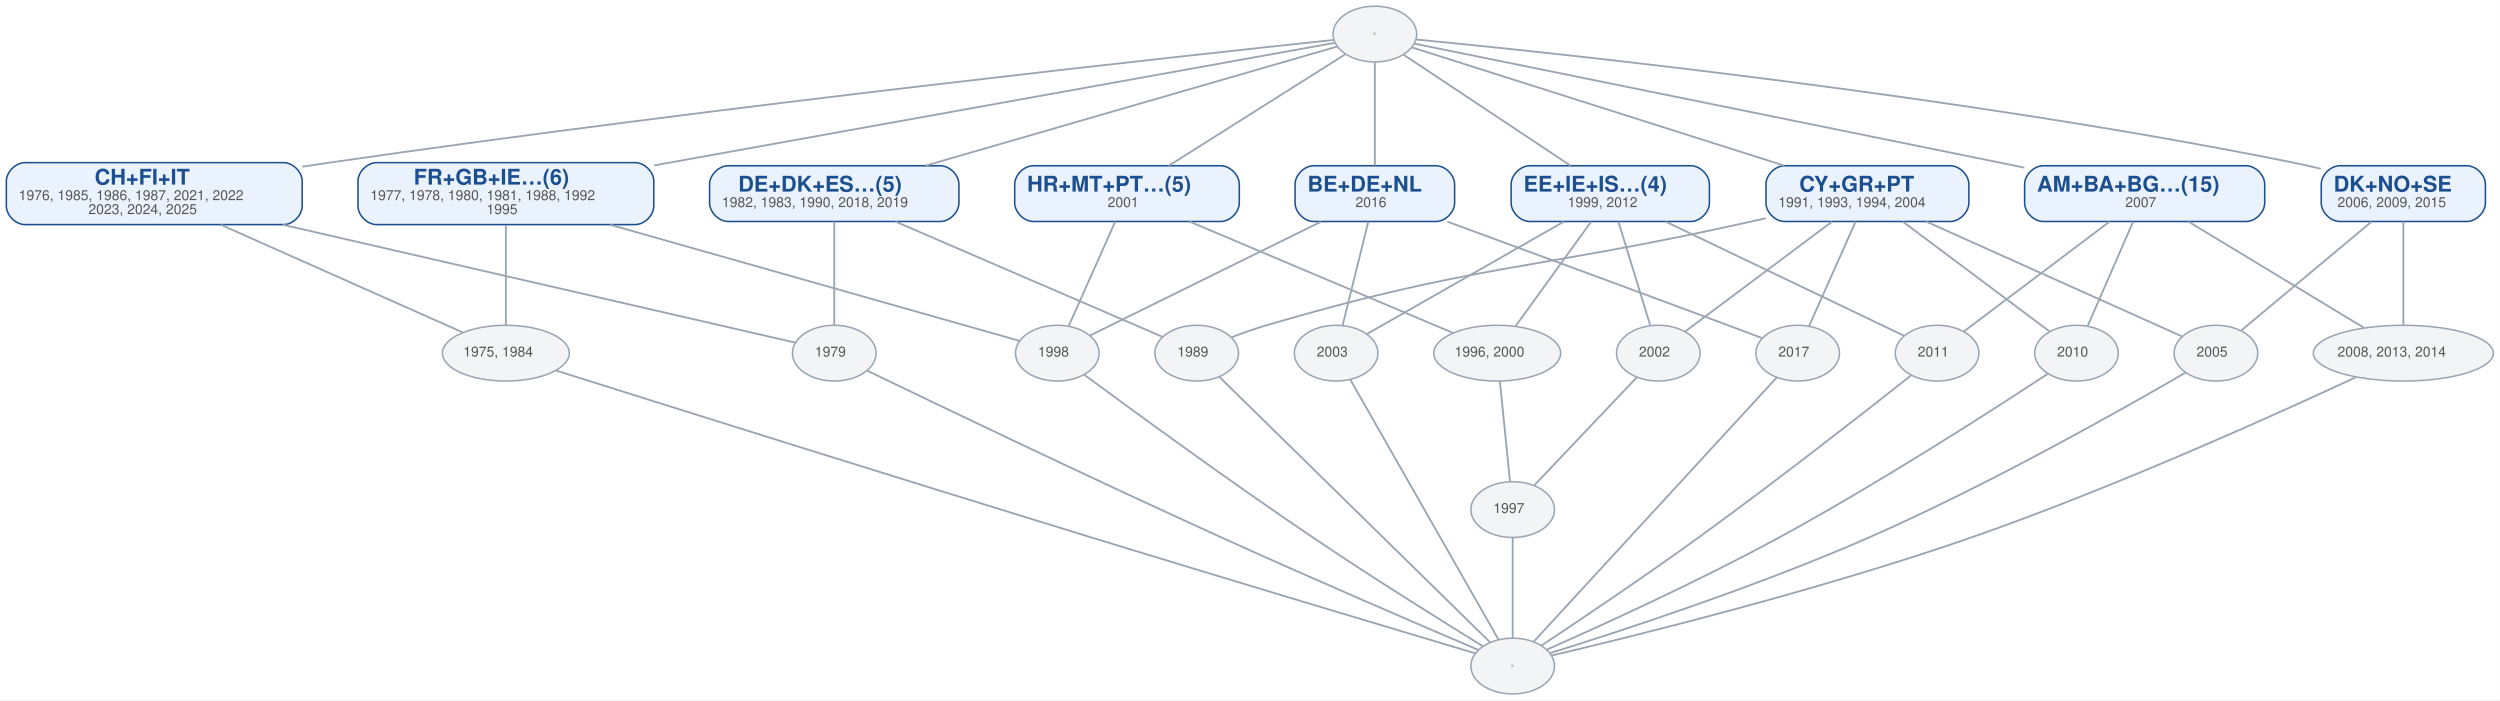
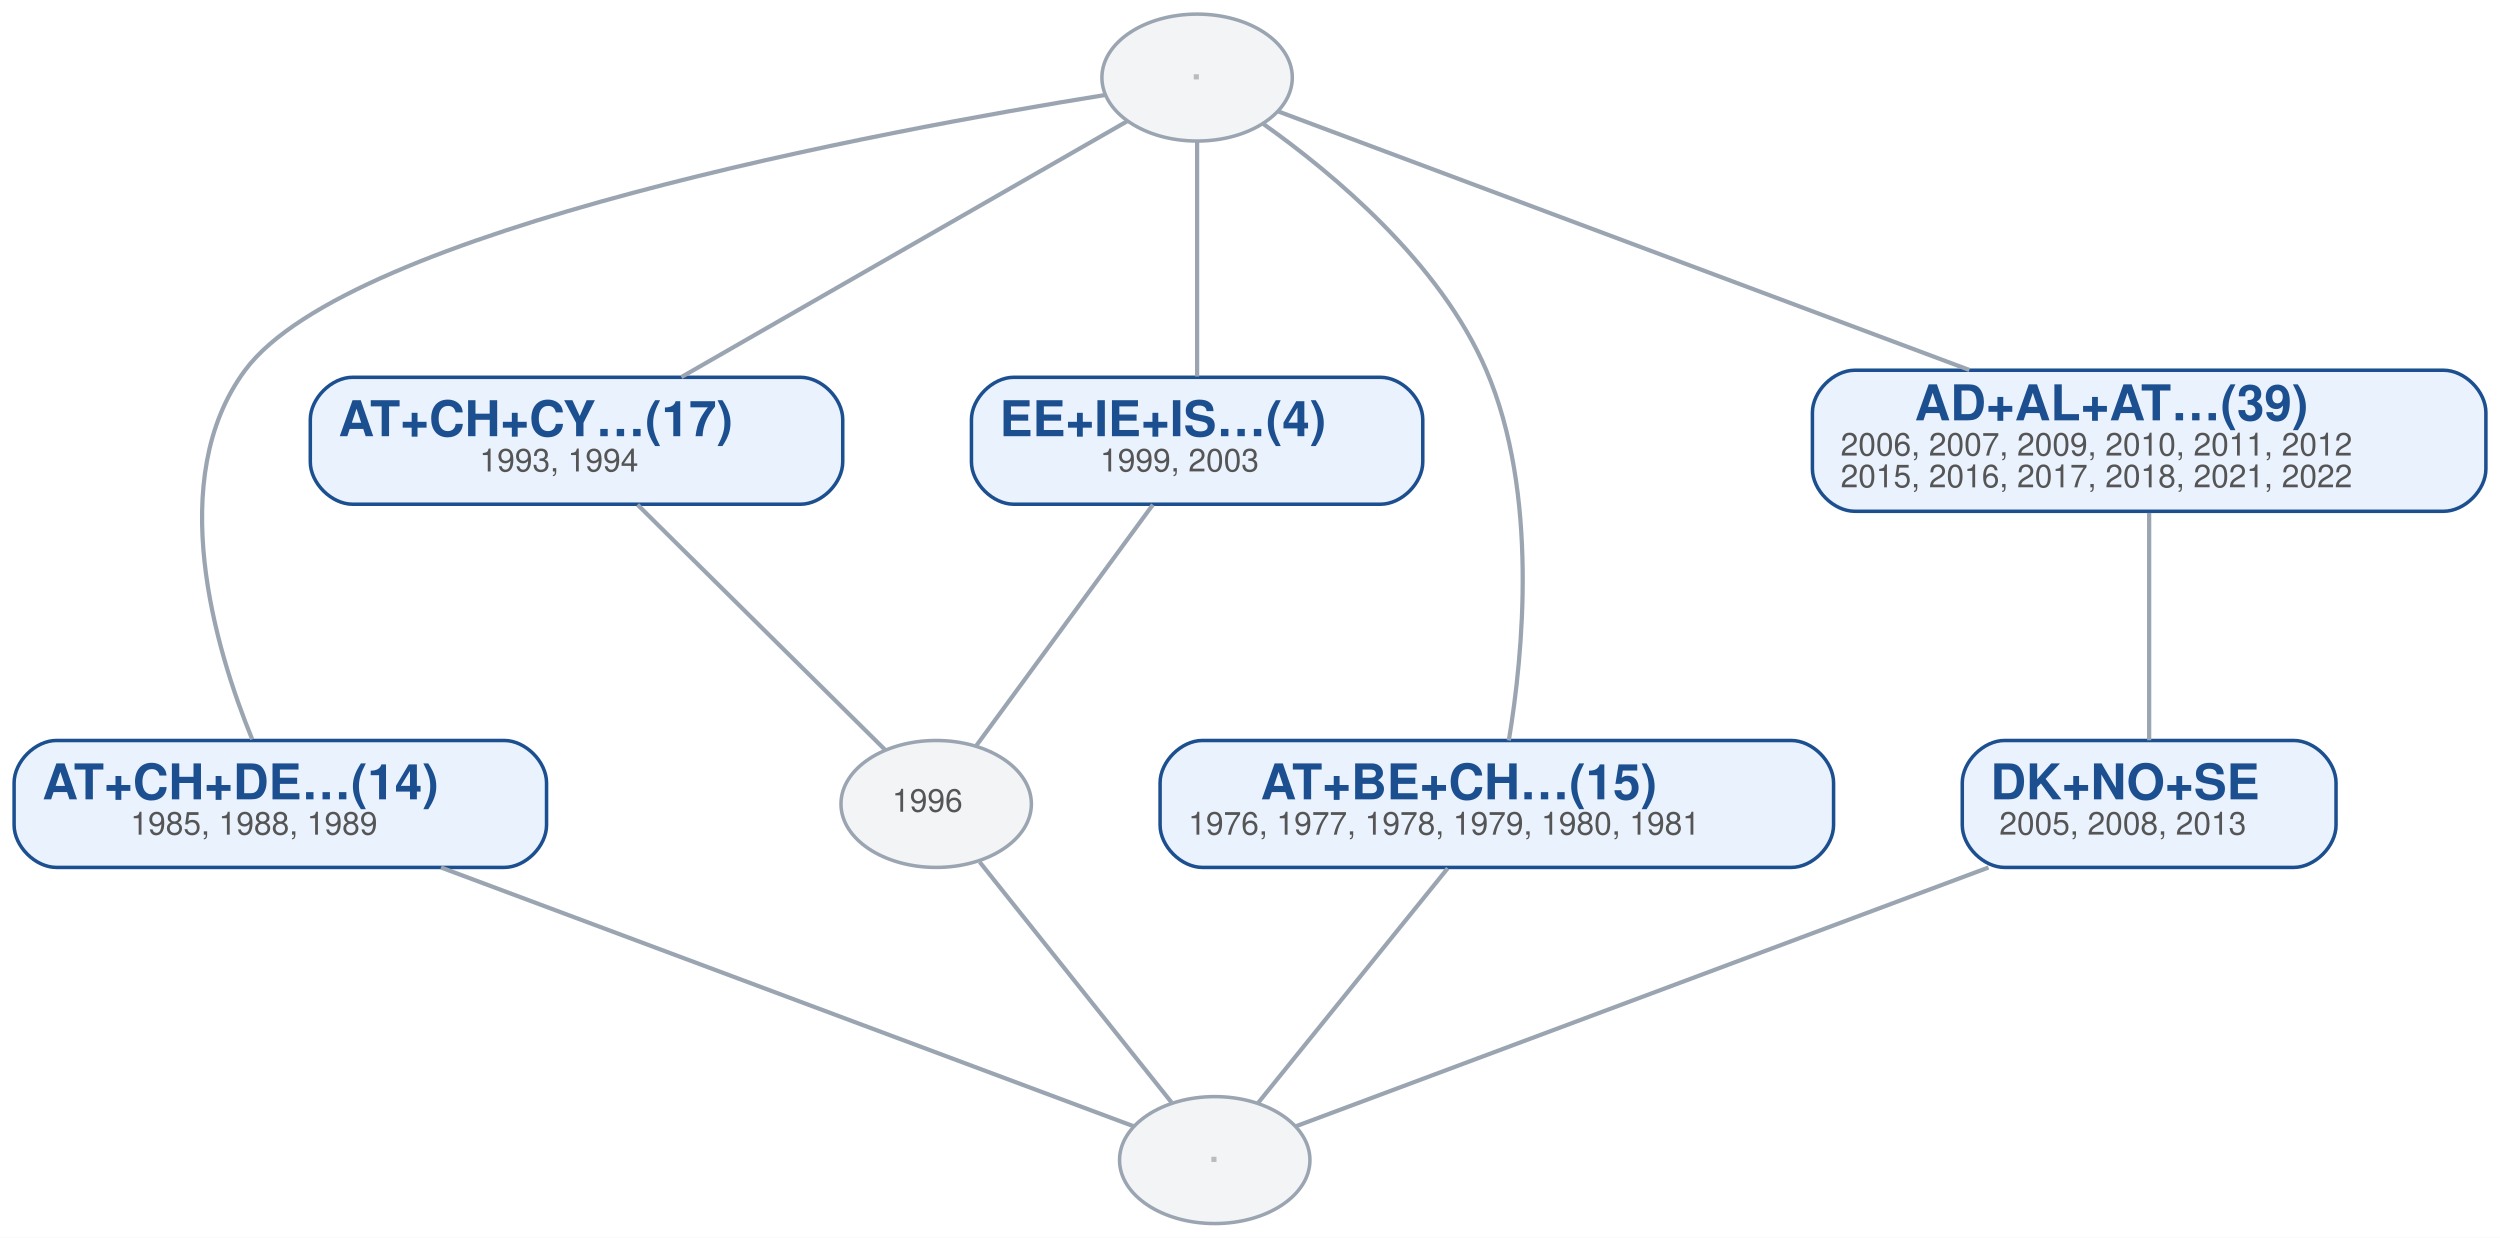
- <svg xmlns="http://www.w3.org/2000/svg" width="1614pt" height="452pt" viewBox="0.00 0.00 1613.81 452.00">
-   <g id="graph0" class="graph" transform="scale(1 1) rotate(0) translate(4 448)">
-     <polygon fill="white" stroke="transparent" points="-4,4 -4,-448 1609.81,-448 1609.81,4 -4,4" />
+ <svg xmlns="http://www.w3.org/2000/svg" width="709pt" height="351pt" viewBox="0.00 0.00 709.00 351.00">
+   <g id="graph0" class="graph" transform="scale(1 1) rotate(0) translate(4 347)">
+     <polygon fill="white" stroke="transparent" points="-4,4 -4,-347 705,-347 705,4 -4,4" />
    <g id="node1" class="node">
-       <ellipse fill="#f3f4f6" stroke="#9aa5b1" cx="972.5" cy="-18" rx="27" ry="18" />
-       <text text-anchor="start" x="970" y="-14.3" font-family="Helvetica,sans-Serif" font-size="14.00" fill="#bbbbbb">·</text>
+       <ellipse fill="#f3f4f6" stroke="#9aa5b1" cx="340.5" cy="-18" rx="27" ry="18" />
+       <text text-anchor="start" x="338" y="-14.3" font-family="Helvetica,sans-Serif" font-size="14.00" fill="#bbbbbb">·</text>
    </g>
    <g id="node2" class="node">
-       <ellipse fill="#f3f4f6" stroke="#9aa5b1" cx="534.5" cy="-220" rx="27" ry="18" />
-       <text text-anchor="start" x="522" y="-217.8" font-family="Helvetica,sans-Serif" font-size="9.00" fill="#555555">1979</text>
+       <ellipse fill="#f3f4f6" stroke="#9aa5b1" cx="261.5" cy="-119" rx="27" ry="18" />
+       <text text-anchor="start" x="249" y="-116.8" font-family="Helvetica,sans-Serif" font-size="9.00" fill="#555555">1996</text>
    </g>
    <g id="edge1" class="edge">
-       <path fill="none" stroke="#9aa5b1" stroke-width="1.2" d="M555.8,-208.68C598.83,-187.9 699.28,-139.69 784.5,-101 844.16,-73.92 915.18,-43.4 950.41,-28.38" />
+       <path fill="none" stroke="#9aa5b1" stroke-width="1.2" d="M273.84,-102.53C288.69,-83.93 313.44,-52.91 328.24,-34.36" />
    </g>
    <g id="node3" class="node">
-       <ellipse fill="#f3f4f6" stroke="#9aa5b1" cx="768.5" cy="-220" rx="27" ry="18" />
-       <text text-anchor="start" x="756" y="-217.8" font-family="Helvetica,sans-Serif" font-size="9.00" fill="#555555">1989</text>
+       <path fill="#eaf2fd" stroke="#1c4f8f" d="M139,-137C139,-137 12,-137 12,-137 6,-137 0,-131 0,-125 0,-125 0,-113 0,-113 0,-107 6,-101 12,-101 12,-101 139,-101 139,-101 145,-101 151,-107 151,-113 151,-113 151,-125 151,-125 151,-131 145,-137 139,-137" />
+       <text text-anchor="start" x="8" y="-120.3" font-family="Helvetica,sans-Serif" font-weight="bold" font-size="14.00" fill="#1c4f8f">AT+CH+DE…(14)</text>
+       <text text-anchor="start" x="33" y="-110.3" font-family="Helvetica,sans-Serif" font-size="9.00" fill="#555555">1985, 1988, 1989</text>
    </g>
    <g id="edge2" class="edge">
-       <path fill="none" stroke="#9aa5b1" stroke-width="1.2" d="M783.17,-204.62C820.81,-167.71 920.47,-70.01 957.96,-33.25" />
+       <path fill="none" stroke="#9aa5b1" stroke-width="1.2" d="M121.06,-100.98C178.18,-79.64 273.9,-43.88 317.55,-27.57" />
    </g>
    <g id="node4" class="node">
-       <ellipse fill="#f3f4f6" stroke="#9aa5b1" cx="972.5" cy="-119" rx="27" ry="18" />
-       <text text-anchor="start" x="960" y="-116.8" font-family="Helvetica,sans-Serif" font-size="9.00" fill="#555555">1997</text>
+       <path fill="#eaf2fd" stroke="#1c4f8f" d="M223,-240C223,-240 96,-240 96,-240 90,-240 84,-234 84,-228 84,-228 84,-216 84,-216 84,-210 90,-204 96,-204 96,-204 223,-204 223,-204 229,-204 235,-210 235,-216 235,-216 235,-228 235,-228 235,-234 229,-240 223,-240" />
+       <text text-anchor="start" x="92" y="-223.3" font-family="Helvetica,sans-Serif" font-weight="bold" font-size="14.00" fill="#1c4f8f">AT+CH+CY…(17)</text>
+       <text text-anchor="start" x="132" y="-213.3" font-family="Helvetica,sans-Serif" font-size="9.00" fill="#555555">1993, 1994</text>
+     </g>
+     <g id="edge5" class="edge">
+       <path fill="none" stroke="#9aa5b1" stroke-width="1.2" d="M176.8,-203.87C196.58,-184.28 228.6,-152.58 247.09,-134.27" />
+     </g>
+     <g id="node5" class="node">
+       <path fill="#eaf2fd" stroke="#1c4f8f" d="M387.5,-240C387.5,-240 283.5,-240 283.5,-240 277.5,-240 271.5,-234 271.5,-228 271.5,-228 271.5,-216 271.5,-216 271.5,-210 277.5,-204 283.5,-204 283.5,-204 387.5,-204 387.5,-204 393.5,-204 399.5,-210 399.5,-216 399.5,-216 399.5,-228 399.5,-228 399.5,-234 393.5,-240 387.5,-240" />
+       <text text-anchor="start" x="279.5" y="-223.3" font-family="Helvetica,sans-Serif" font-weight="bold" font-size="14.00" fill="#1c4f8f">EE+IE+IS…(4)</text>
+       <text text-anchor="start" x="308" y="-213.3" font-family="Helvetica,sans-Serif" font-size="9.00" fill="#555555">1999, 2003</text>
+     </g>
+     <g id="edge6" class="edge">
+       <path fill="none" stroke="#9aa5b1" stroke-width="1.2" d="M322.95,-203.87C308.93,-184.73 286.43,-154.03 272.9,-135.56" />
+     </g>
+     <g id="node6" class="node">
+       <path fill="#eaf2fd" stroke="#1c4f8f" d="M646.5,-137C646.5,-137 564.5,-137 564.5,-137 558.5,-137 552.5,-131 552.5,-125 552.5,-125 552.5,-113 552.5,-113 552.5,-107 558.5,-101 564.5,-101 564.5,-101 646.5,-101 646.5,-101 652.5,-101 658.5,-107 658.5,-113 658.5,-113 658.5,-125 658.5,-125 658.5,-131 652.5,-137 646.5,-137" />
+       <text text-anchor="start" x="560.5" y="-120.3" font-family="Helvetica,sans-Serif" font-weight="bold" font-size="14.00" fill="#1c4f8f">DK+NO+SE</text>
+       <text text-anchor="start" x="563" y="-110.3" font-family="Helvetica,sans-Serif" font-size="9.00" fill="#555555">2005, 2008, 2013</text>
    </g>
    <g id="edge3" class="edge">
-       <path fill="none" stroke="#9aa5b1" stroke-width="1.2" d="M972.5,-100.76C972.5,-82.58 972.5,-54.14 972.5,-36.05" />
+       <path fill="none" stroke="#9aa5b1" stroke-width="1.2" d="M559.94,-100.98C502.82,-79.64 407.1,-43.88 363.45,-27.57" />
    </g>
-     <g id="node5" class="node">
-       <ellipse fill="#f3f4f6" stroke="#9aa5b1" cx="678.5" cy="-220" rx="27" ry="18" />
-       <text text-anchor="start" x="666" y="-217.8" font-family="Helvetica,sans-Serif" font-size="9.00" fill="#555555">1998</text>
+     <g id="node7" class="node">
+       <path fill="#eaf2fd" stroke="#1c4f8f" d="M504,-137C504,-137 337,-137 337,-137 331,-137 325,-131 325,-125 325,-125 325,-113 325,-113 325,-107 331,-101 337,-101 337,-101 504,-101 504,-101 510,-101 516,-107 516,-113 516,-113 516,-125 516,-125 516,-131 510,-137 504,-137" />
+       <text text-anchor="start" x="353.5" y="-120.3" font-family="Helvetica,sans-Serif" font-weight="bold" font-size="14.00" fill="#1c4f8f">AT+BE+CH…(15)</text>
+       <text text-anchor="start" x="333" y="-110.3" font-family="Helvetica,sans-Serif" font-size="9.00" fill="#555555">1976, 1977, 1978, 1979, 1980, 1981</text>
    </g>
    <g id="edge4" class="edge">
-       <path fill="none" stroke="#9aa5b1" stroke-width="1.2" d="M696.1,-205.93C726.03,-183.82 788.91,-137.83 843.5,-101 881.78,-75.17 927.62,-46.57 953.05,-30.9" />
-     </g>
-     <g id="node6" class="node">
-       <ellipse fill="#f3f4f6" stroke="#9aa5b1" cx="858.5" cy="-220" rx="27" ry="18" />
-       <text text-anchor="start" x="846" y="-217.8" font-family="Helvetica,sans-Serif" font-size="9.00" fill="#555555">2003</text>
-     </g>
-     <g id="edge5" class="edge">
-       <path fill="none" stroke="#9aa5b1" stroke-width="1.2" d="M867.64,-202.97C888.98,-165.52 941.93,-72.63 963.32,-35.11" />
-     </g>
-     <g id="node7" class="node">
-       <ellipse fill="#f3f4f6" stroke="#9aa5b1" cx="1426.5" cy="-220" rx="27" ry="18" />
-       <text text-anchor="start" x="1414" y="-217.8" font-family="Helvetica,sans-Serif" font-size="9.00" fill="#555555">2005</text>
-     </g>
-     <g id="edge6" class="edge">
-       <path fill="none" stroke="#9aa5b1" stroke-width="1.2" d="M1406.89,-207.45C1368.5,-185.11 1280.38,-135.19 1202.5,-101 1129.33,-68.88 1039.21,-39.6 996.78,-26.4" />
+       <path fill="none" stroke="#9aa5b1" stroke-width="1.2" d="M406.57,-100.76C391.34,-81.92 367.21,-52.05 352.7,-34.1" />
    </g>
    <g id="node8" class="node">
-       <ellipse fill="#f3f4f6" stroke="#9aa5b1" cx="1336.5" cy="-220" rx="27" ry="18" />
-       <text text-anchor="start" x="1324" y="-217.8" font-family="Helvetica,sans-Serif" font-size="9.00" fill="#555555">2010</text>
+       <path fill="#eaf2fd" stroke="#1c4f8f" d="M689,-242C689,-242 522,-242 522,-242 516,-242 510,-236 510,-230 510,-230 510,-214 510,-214 510,-208 516,-202 522,-202 522,-202 689,-202 689,-202 695,-202 701,-208 701,-214 701,-214 701,-230 701,-230 701,-236 695,-242 689,-242" />
+       <text text-anchor="start" x="539" y="-227.8" font-family="Helvetica,sans-Serif" font-weight="bold" font-size="14.00" fill="#1c4f8f">AD+AL+AT…(39)</text>
+       <text text-anchor="start" x="518" y="-217.8" font-family="Helvetica,sans-Serif" font-size="9.00" fill="#555555">2006, 2007, 2009, 2010, 2011, 2012</text>
+       <text text-anchor="start" x="518" y="-208.8" font-family="Helvetica,sans-Serif" font-size="9.00" fill="#555555">2015, 2016, 2017, 2018, 2021, 2022</text>
+     </g>
+     <g id="edge10" class="edge">
+       <path fill="none" stroke="#9aa5b1" stroke-width="1.2" d="M605.5,-201.53C605.5,-182.84 605.5,-154.9 605.5,-137.06" />
+     </g>
+     <g id="node9" class="node">
+       <ellipse fill="#f3f4f6" stroke="#9aa5b1" cx="335.5" cy="-325" rx="27" ry="18" />
+       <text text-anchor="start" x="333" y="-321.3" font-family="Helvetica,sans-Serif" font-size="14.00" fill="#bbbbbb">·</text>
    </g>
    <g id="edge7" class="edge">
-       <path fill="none" stroke="#9aa5b1" stroke-width="1.2" d="M1318.08,-206.77C1284.33,-184.56 1209.98,-136.6 1144.5,-101 1091.9,-72.4 1027.7,-43.25 994.59,-28.63" />
-     </g>
-     <g id="node9" class="node">
-       <ellipse fill="#f3f4f6" stroke="#9aa5b1" cx="1246.5" cy="-220" rx="27" ry="18" />
-       <text text-anchor="start" x="1234" y="-217.8" font-family="Helvetica,sans-Serif" font-size="9.00" fill="#555555">2011</text>
+       <path fill="none" stroke="#9aa5b1" stroke-width="1.2" d="M309.38,-320.05C247.54,-310.1 95.11,-281.94 65.5,-242 42.59,-211.1 57.08,-162.91 67.53,-137.32" />
    </g>
    <g id="edge8" class="edge">
-       <path fill="none" stroke="#9aa5b1" stroke-width="1.2" d="M1229.64,-205.6C1201.55,-183.38 1143.25,-137.74 1092.5,-101 1057.14,-75.4 1014.77,-46.95 991.01,-31.2" />
-     </g>
-     <g id="node10" class="node">
-       <ellipse fill="#f3f4f6" stroke="#9aa5b1" cx="1156.5" cy="-220" rx="27" ry="18" />
-       <text text-anchor="start" x="1144" y="-217.8" font-family="Helvetica,sans-Serif" font-size="9.00" fill="#555555">2017</text>
+       <path fill="none" stroke="#9aa5b1" stroke-width="1.2" d="M315.65,-312.61C284.82,-294.91 225.22,-260.71 189.23,-240.06" />
    </g>
    <g id="edge9" class="edge">
-       <path fill="none" stroke="#9aa5b1" stroke-width="1.2" d="M1142.97,-204.29C1108.94,-167.31 1020.1,-70.74 986.05,-33.73" />
-     </g>
-     <g id="node11" class="node">
-       <ellipse fill="#f3f4f6" stroke="#9aa5b1" cx="322.5" cy="-220" rx="40.98" ry="18" />
-       <text text-anchor="start" x="295" y="-217.8" font-family="Helvetica,sans-Serif" font-size="9.00" fill="#555555">1975, 1984</text>
-     </g>
-     <g id="edge10" class="edge">
-       <path fill="none" stroke="#9aa5b1" stroke-width="1.2" d="M354.83,-208.79C420.1,-188.2 572.34,-140.32 700.5,-101 791.74,-73.01 900.45,-40.48 948.09,-26.27" />
-     </g>
-     <g id="node12" class="node">
-       <ellipse fill="#f3f4f6" stroke="#9aa5b1" cx="1066.5" cy="-220" rx="27" ry="18" />
-       <text text-anchor="start" x="1054" y="-217.8" font-family="Helvetica,sans-Serif" font-size="9.00" fill="#555555">2002</text>
-     </g>
-     <g id="edge16" class="edge">
-       <path fill="none" stroke="#9aa5b1" stroke-width="1.2" d="M1052.63,-204.39C1034.86,-185.67 1004.23,-153.41 986.43,-134.67" />
-     </g>
-     <g id="node13" class="node">
-       <ellipse fill="#f3f4f6" stroke="#9aa5b1" cx="962.5" cy="-220" rx="40.98" ry="18" />
-       <text text-anchor="start" x="935" y="-217.8" font-family="Helvetica,sans-Serif" font-size="9.00" fill="#555555">1996, 2000</text>
-     </g>
-     <g id="edge17" class="edge">
-       <path fill="none" stroke="#9aa5b1" stroke-width="1.2" d="M964.24,-201.76C966.08,-183.58 968.95,-155.14 970.78,-137.05" />
-     </g>
-     <g id="node14" class="node">
-       <ellipse fill="#f3f4f6" stroke="#9aa5b1" cx="1547.5" cy="-220" rx="58.13" ry="18" />
-       <text text-anchor="start" x="1505" y="-217.8" font-family="Helvetica,sans-Serif" font-size="9.00" fill="#555555">2008, 2013, 2014</text>
+       <path fill="none" stroke="#9aa5b1" stroke-width="1.2" d="M335.5,-306.87C335.5,-288.29 335.5,-258.82 335.5,-240.22" />
    </g>
    <g id="edge11" class="edge">
-       <path fill="none" stroke="#9aa5b1" stroke-width="1.2" d="M1517.05,-204.57C1466.3,-180.89 1360.88,-133.18 1268.5,-101 1170.05,-66.71 1049.34,-36.97 997.79,-24.83" />
-     </g>
-     <g id="node15" class="node">
-       <path fill="#eaf2fd" stroke="#1c4f8f" d="M923,-341C923,-341 844,-341 844,-341 838,-341 832,-335 832,-329 832,-329 832,-317 832,-317 832,-311 838,-305 844,-305 844,-305 923,-305 923,-305 929,-305 935,-311 935,-317 935,-317 935,-329 935,-329 935,-335 929,-341 923,-341" />
-       <text text-anchor="start" x="840" y="-324.3" font-family="Helvetica,sans-Serif" font-weight="bold" font-size="14.00" fill="#1c4f8f">BE+DE+NL</text>
-       <text text-anchor="start" x="871" y="-314.3" font-family="Helvetica,sans-Serif" font-size="9.00" fill="#555555">2016</text>
-     </g>
-     <g id="edge18" class="edge">
-       <path fill="none" stroke="#9aa5b1" stroke-width="1.2" d="M848.72,-304.87C806,-283.82 734.86,-248.77 699.62,-231.41" />
-     </g>
-     <g id="edge21" class="edge">
-       <path fill="none" stroke="#9aa5b1" stroke-width="1.2" d="M879.26,-304.87C874.63,-286.18 867.28,-256.47 862.68,-237.88" />
-     </g>
-     <g id="edge29" class="edge">
-       <path fill="none" stroke="#9aa5b1" stroke-width="1.2" d="M930.26,-304.9C976.38,-288 1048.86,-261.37 1111.5,-238 1118.7,-235.31 1126.53,-232.36 1133.62,-229.68" />
-     </g>
-     <g id="node16" class="node">
-       <path fill="#eaf2fd" stroke="#1c4f8f" d="M784,-341C784,-341 663,-341 663,-341 657,-341 651,-335 651,-329 651,-329 651,-317 651,-317 651,-311 657,-305 663,-305 663,-305 784,-305 784,-305 790,-305 796,-311 796,-317 796,-317 796,-329 796,-329 796,-335 790,-341 784,-341" />
-       <text text-anchor="start" x="659" y="-324.3" font-family="Helvetica,sans-Serif" font-weight="bold" font-size="14.00" fill="#1c4f8f">HR+MT+PT…(5)</text>
-       <text text-anchor="start" x="711" y="-314.3" font-family="Helvetica,sans-Serif" font-size="9.00" fill="#555555">2001</text>
-     </g>
-     <g id="edge19" class="edge">
-       <path fill="none" stroke="#9aa5b1" stroke-width="1.2" d="M715.87,-304.87C707.49,-286.07 694.14,-256.11 685.87,-237.55" />
-     </g>
-     <g id="edge35" class="edge">
-       <path fill="none" stroke="#9aa5b1" stroke-width="1.2" d="M763.77,-304.98C812.06,-284.57 891.77,-250.89 934.07,-233.01" />
-     </g>
-     <g id="node17" class="node">
-       <path fill="#eaf2fd" stroke="#1c4f8f" d="M1446,-341C1446,-341 1315,-341 1315,-341 1309,-341 1303,-335 1303,-329 1303,-329 1303,-317 1303,-317 1303,-311 1309,-305 1315,-305 1315,-305 1446,-305 1446,-305 1452,-305 1458,-311 1458,-317 1458,-317 1458,-329 1458,-329 1458,-335 1452,-341 1446,-341" />
-       <text text-anchor="start" x="1311" y="-324.3" font-family="Helvetica,sans-Serif" font-weight="bold" font-size="14.00" fill="#1c4f8f">AM+BA+BG…(15)</text>
-       <text text-anchor="start" x="1368" y="-314.3" font-family="Helvetica,sans-Serif" font-size="9.00" fill="#555555">2007</text>
-     </g>
-     <g id="edge25" class="edge">
-       <path fill="none" stroke="#9aa5b1" stroke-width="1.2" d="M1373.04,-304.87C1364.85,-286.07 1351.79,-256.11 1343.71,-237.55" />
-     </g>
-     <g id="edge27" class="edge">
-       <path fill="none" stroke="#9aa5b1" stroke-width="1.2" d="M1357.77,-304.87C1331.19,-284.83 1287.78,-252.11 1263.79,-234.03" />
-     </g>
-     <g id="edge37" class="edge">
-       <path fill="none" stroke="#9aa5b1" stroke-width="1.2" d="M1408.83,-304.87C1440.56,-285.67 1491.54,-254.85 1522.05,-236.39" />
-     </g>
-     <g id="node18" class="node">
-       <path fill="#eaf2fd" stroke="#1c4f8f" d="M603,-341C603,-341 466,-341 466,-341 460,-341 454,-335 454,-329 454,-329 454,-317 454,-317 454,-311 460,-305 466,-305 466,-305 603,-305 603,-305 609,-305 615,-311 615,-317 615,-317 615,-329 615,-329 615,-335 609,-341 603,-341" />
-       <text text-anchor="start" x="472.5" y="-324.3" font-family="Helvetica,sans-Serif" font-weight="bold" font-size="14.00" fill="#1c4f8f">DE+DK+ES…(5)</text>
-       <text text-anchor="start" x="462" y="-314.3" font-family="Helvetica,sans-Serif" font-size="9.00" fill="#555555">1982, 1983, 1990, 2018, 2019</text>
+       <path fill="none" stroke="#9aa5b1" stroke-width="1.2" d="M354.26,-311.86C374.13,-297.77 404.41,-272.53 417.5,-242 432.44,-207.14 427.96,-161.38 423.9,-137.01" />
    </g>
    <g id="edge12" class="edge">
-       <path fill="none" stroke="#9aa5b1" stroke-width="1.2" d="M534.5,-304.87C534.5,-286.29 534.5,-256.82 534.5,-238.22" />
-     </g>
-     <g id="edge14" class="edge">
-       <path fill="none" stroke="#9aa5b1" stroke-width="1.2" d="M573.93,-304.98C623.43,-283.62 706.63,-247.71 746.24,-230.61" />
-     </g>
-     <g id="node19" class="node">
-       <path fill="#eaf2fd" stroke="#1c4f8f" d="M1588.5,-341C1588.5,-341 1506.5,-341 1506.5,-341 1500.5,-341 1494.5,-335 1494.5,-329 1494.5,-329 1494.5,-317 1494.5,-317 1494.5,-311 1500.5,-305 1506.5,-305 1506.5,-305 1588.5,-305 1588.5,-305 1594.5,-305 1600.5,-311 1600.5,-317 1600.5,-317 1600.5,-329 1600.5,-329 1600.5,-335 1594.5,-341 1588.5,-341" />
-       <text text-anchor="start" x="1502.5" y="-324.3" font-family="Helvetica,sans-Serif" font-weight="bold" font-size="14.00" fill="#1c4f8f">DK+NO+SE</text>
-       <text text-anchor="start" x="1505" y="-314.3" font-family="Helvetica,sans-Serif" font-size="9.00" fill="#555555">2006, 2009, 2015</text>
-     </g>
-     <g id="edge23" class="edge">
-       <path fill="none" stroke="#9aa5b1" stroke-width="1.2" d="M1526.97,-304.87C1503.24,-285.06 1464.65,-252.84 1442.85,-234.65" />
-     </g>
-     <g id="edge38" class="edge">
-       <path fill="none" stroke="#9aa5b1" stroke-width="1.2" d="M1547.5,-304.87C1547.5,-286.29 1547.5,-256.82 1547.5,-238.22" />
-     </g>
-     <g id="node20" class="node">
-       <path fill="#eaf2fd" stroke="#1c4f8f" d="M1087.5,-341C1087.5,-341 983.5,-341 983.5,-341 977.5,-341 971.5,-335 971.5,-329 971.5,-329 971.5,-317 971.5,-317 971.5,-311 977.5,-305 983.5,-305 983.5,-305 1087.5,-305 1087.5,-305 1093.5,-305 1099.5,-311 1099.5,-317 1099.5,-317 1099.5,-329 1099.5,-329 1099.5,-335 1093.5,-341 1087.5,-341" />
-       <text text-anchor="start" x="979.5" y="-324.3" font-family="Helvetica,sans-Serif" font-weight="bold" font-size="14.00" fill="#1c4f8f">EE+IE+IS…(4)</text>
-       <text text-anchor="start" x="1008" y="-314.3" font-family="Helvetica,sans-Serif" font-size="9.00" fill="#555555">1999, 2012</text>
-     </g>
-     <g id="edge22" class="edge">
-       <path fill="none" stroke="#9aa5b1" stroke-width="1.2" d="M1005.47,-304.87C969.28,-284.21 909.46,-250.08 878.48,-232.4" />
-     </g>
-     <g id="edge28" class="edge">
-       <path fill="none" stroke="#9aa5b1" stroke-width="1.2" d="M1071.29,-304.87C1115.38,-283.76 1188.88,-248.58 1225.05,-231.27" />
-     </g>
-     <g id="edge33" class="edge">
-       <path fill="none" stroke="#9aa5b1" stroke-width="1.2" d="M1040.76,-304.87C1046.49,-286.18 1055.61,-256.47 1061.32,-237.88" />
-     </g>
-     <g id="edge36" class="edge">
-       <path fill="none" stroke="#9aa5b1" stroke-width="1.2" d="M1023.12,-304.87C1009.53,-286.07 987.87,-256.11 974.46,-237.55" />
-     </g>
-     <g id="node21" class="node">
-       <path fill="#eaf2fd" stroke="#1c4f8f" d="M406,-343C406,-343 239,-343 239,-343 233,-343 227,-337 227,-331 227,-331 227,-315 227,-315 227,-309 233,-303 239,-303 239,-303 406,-303 406,-303 412,-303 418,-309 418,-315 418,-315 418,-331 418,-331 418,-337 412,-343 406,-343" />
-       <text text-anchor="start" x="263" y="-328.8" font-family="Helvetica,sans-Serif" font-weight="bold" font-size="14.00" fill="#1c4f8f">FR+GB+IE…(6)</text>
-       <text text-anchor="start" x="235" y="-318.8" font-family="Helvetica,sans-Serif" font-size="9.00" fill="#555555">1977, 1978, 1980, 1981, 1988, 1992</text>
-       <text text-anchor="start" x="310" y="-309.8" font-family="Helvetica,sans-Serif" font-size="9.00" fill="#555555">1995</text>
-     </g>
-     <g id="edge20" class="edge">
-       <path fill="none" stroke="#9aa5b1" stroke-width="1.2" d="M389.88,-302.88C470.11,-280.12 600.01,-243.27 653.88,-227.99" />
-     </g>
-     <g id="edge31" class="edge">
-       <path fill="none" stroke="#9aa5b1" stroke-width="1.2" d="M322.5,-302.53C322.5,-283.84 322.5,-255.9 322.5,-238.06" />
-     </g>
-     <g id="node22" class="node">
-       <path fill="#eaf2fd" stroke="#1c4f8f" d="M1255,-341C1255,-341 1148,-341 1148,-341 1142,-341 1136,-335 1136,-329 1136,-329 1136,-317 1136,-317 1136,-311 1142,-305 1148,-305 1148,-305 1255,-305 1255,-305 1261,-305 1267,-311 1267,-317 1267,-317 1267,-329 1267,-329 1267,-335 1261,-341 1255,-341" />
-       <text text-anchor="start" x="1157.5" y="-324.3" font-family="Helvetica,sans-Serif" font-weight="bold" font-size="14.00" fill="#1c4f8f">CY+GR+PT</text>
-       <text text-anchor="start" x="1144" y="-314.3" font-family="Helvetica,sans-Serif" font-size="9.00" fill="#555555">1991, 1993, 1994, 2004</text>
-     </g>
-     <g id="edge15" class="edge">
-       <path fill="none" stroke="#9aa5b1" stroke-width="1.2" d="M1135.94,-307.09C1129.71,-305.7 1123.49,-304.32 1117.5,-303 982.56,-273.31 946.06,-276.97 813.5,-238 806.13,-235.83 798.24,-233.03 791.17,-230.32" />
-     </g>
-     <g id="edge24" class="edge">
-       <path fill="none" stroke="#9aa5b1" stroke-width="1.2" d="M1239.41,-304.98C1286.88,-283.67 1366.59,-247.89 1404.79,-230.74" />
-     </g>
-     <g id="edge26" class="edge">
-       <path fill="none" stroke="#9aa5b1" stroke-width="1.2" d="M1224.4,-304.87C1251.18,-284.83 1294.92,-252.11 1319.08,-234.03" />
-     </g>
-     <g id="edge30" class="edge">
-       <path fill="none" stroke="#9aa5b1" stroke-width="1.2" d="M1193.87,-304.87C1185.49,-286.07 1172.14,-256.11 1163.87,-237.55" />
-     </g>
-     <g id="edge34" class="edge">
-       <path fill="none" stroke="#9aa5b1" stroke-width="1.2" d="M1178.6,-304.87C1151.82,-284.83 1108.08,-252.11 1083.92,-234.03" />
-     </g>
-     <g id="node23" class="node">
-       <path fill="#eaf2fd" stroke="#1c4f8f" d="M179,-343C179,-343 12,-343 12,-343 6,-343 0,-337 0,-331 0,-331 0,-315 0,-315 0,-309 6,-303 12,-303 12,-303 179,-303 179,-303 185,-303 191,-309 191,-315 191,-315 191,-331 191,-331 191,-337 185,-343 179,-343" />
-       <text text-anchor="start" x="57" y="-328.8" font-family="Helvetica,sans-Serif" font-weight="bold" font-size="14.00" fill="#1c4f8f">CH+FI+IT</text>
-       <text text-anchor="start" x="8" y="-318.8" font-family="Helvetica,sans-Serif" font-size="9.00" fill="#555555">1976, 1985, 1986, 1987, 2021, 2022</text>
-       <text text-anchor="start" x="53" y="-309.8" font-family="Helvetica,sans-Serif" font-size="9.00" fill="#555555">2023, 2024, 2025</text>
-     </g>
-     <g id="edge13" class="edge">
-       <path fill="none" stroke="#9aa5b1" stroke-width="1.2" d="M178.33,-302.94C279.96,-279.56 446.5,-241.25 509.4,-226.78" />
-     </g>
-     <g id="edge32" class="edge">
-       <path fill="none" stroke="#9aa5b1" stroke-width="1.2" d="M138.46,-302.88C184.35,-282.47 255.72,-250.71 294.73,-233.36" />
-     </g>
-     <g id="node24" class="node">
-       <ellipse fill="#f3f4f6" stroke="#9aa5b1" cx="883.5" cy="-426" rx="27" ry="18" />
-       <text text-anchor="start" x="881" y="-422.3" font-family="Helvetica,sans-Serif" font-size="14.00" fill="#bbbbbb">·</text>
-     </g>
-     <g id="edge39" class="edge">
-       <path fill="none" stroke="#9aa5b1" stroke-width="1.2" d="M883.5,-407.87C883.5,-389.29 883.5,-359.82 883.5,-341.22" />
-     </g>
-     <g id="edge40" class="edge">
-       <path fill="none" stroke="#9aa5b1" stroke-width="1.2" d="M864.52,-413.02C836.21,-395.15 782.8,-361.43 750.45,-341.01" />
-     </g>
-     <g id="edge41" class="edge">
-       <path fill="none" stroke="#9aa5b1" stroke-width="1.2" d="M909.17,-419.78C981.43,-405.1 1188.66,-362.99 1302.79,-339.79" />
-     </g>
-     <g id="edge42" class="edge">
-       <path fill="none" stroke="#9aa5b1" stroke-width="1.2" d="M859.24,-417.98C804.75,-402.21 671.36,-363.61 593.54,-341.09" />
-     </g>
-     <g id="edge43" class="edge">
-       <path fill="none" stroke="#9aa5b1" stroke-width="1.2" d="M910,-422.52C993.71,-414.44 1259.77,-386.81 1476.5,-343 1482.25,-341.84 1488.23,-340.48 1494.17,-339.03" />
-     </g>
-     <g id="edge44" class="edge">
-       <path fill="none" stroke="#9aa5b1" stroke-width="1.2" d="M902.14,-412.62C929.17,-394.65 979.35,-361.31 1009.85,-341.04" />
-     </g>
-     <g id="edge45" class="edge">
-       <path fill="none" stroke="#9aa5b1" stroke-width="1.2" d="M857.57,-420.33C780.53,-406.46 550.21,-365 418.22,-341.23" />
-     </g>
-     <g id="edge46" class="edge">
-       <path fill="none" stroke="#9aa5b1" stroke-width="1.2" d="M907.4,-417.41C958.17,-401.28 1077.85,-363.27 1147.89,-341.03" />
-     </g>
-     <g id="edge47" class="edge">
-       <path fill="none" stroke="#9aa5b1" stroke-width="1.2" d="M857.07,-422.23C766.48,-412.64 460.27,-379.44 208.5,-343 202.79,-342.17 196.92,-341.29 191.01,-340.37" />
+       <path fill="none" stroke="#9aa5b1" stroke-width="1.2" d="M358.52,-315.39C401.69,-299.24 495.73,-264.06 554.51,-242.07" />
    </g>
  </g>
</svg>
